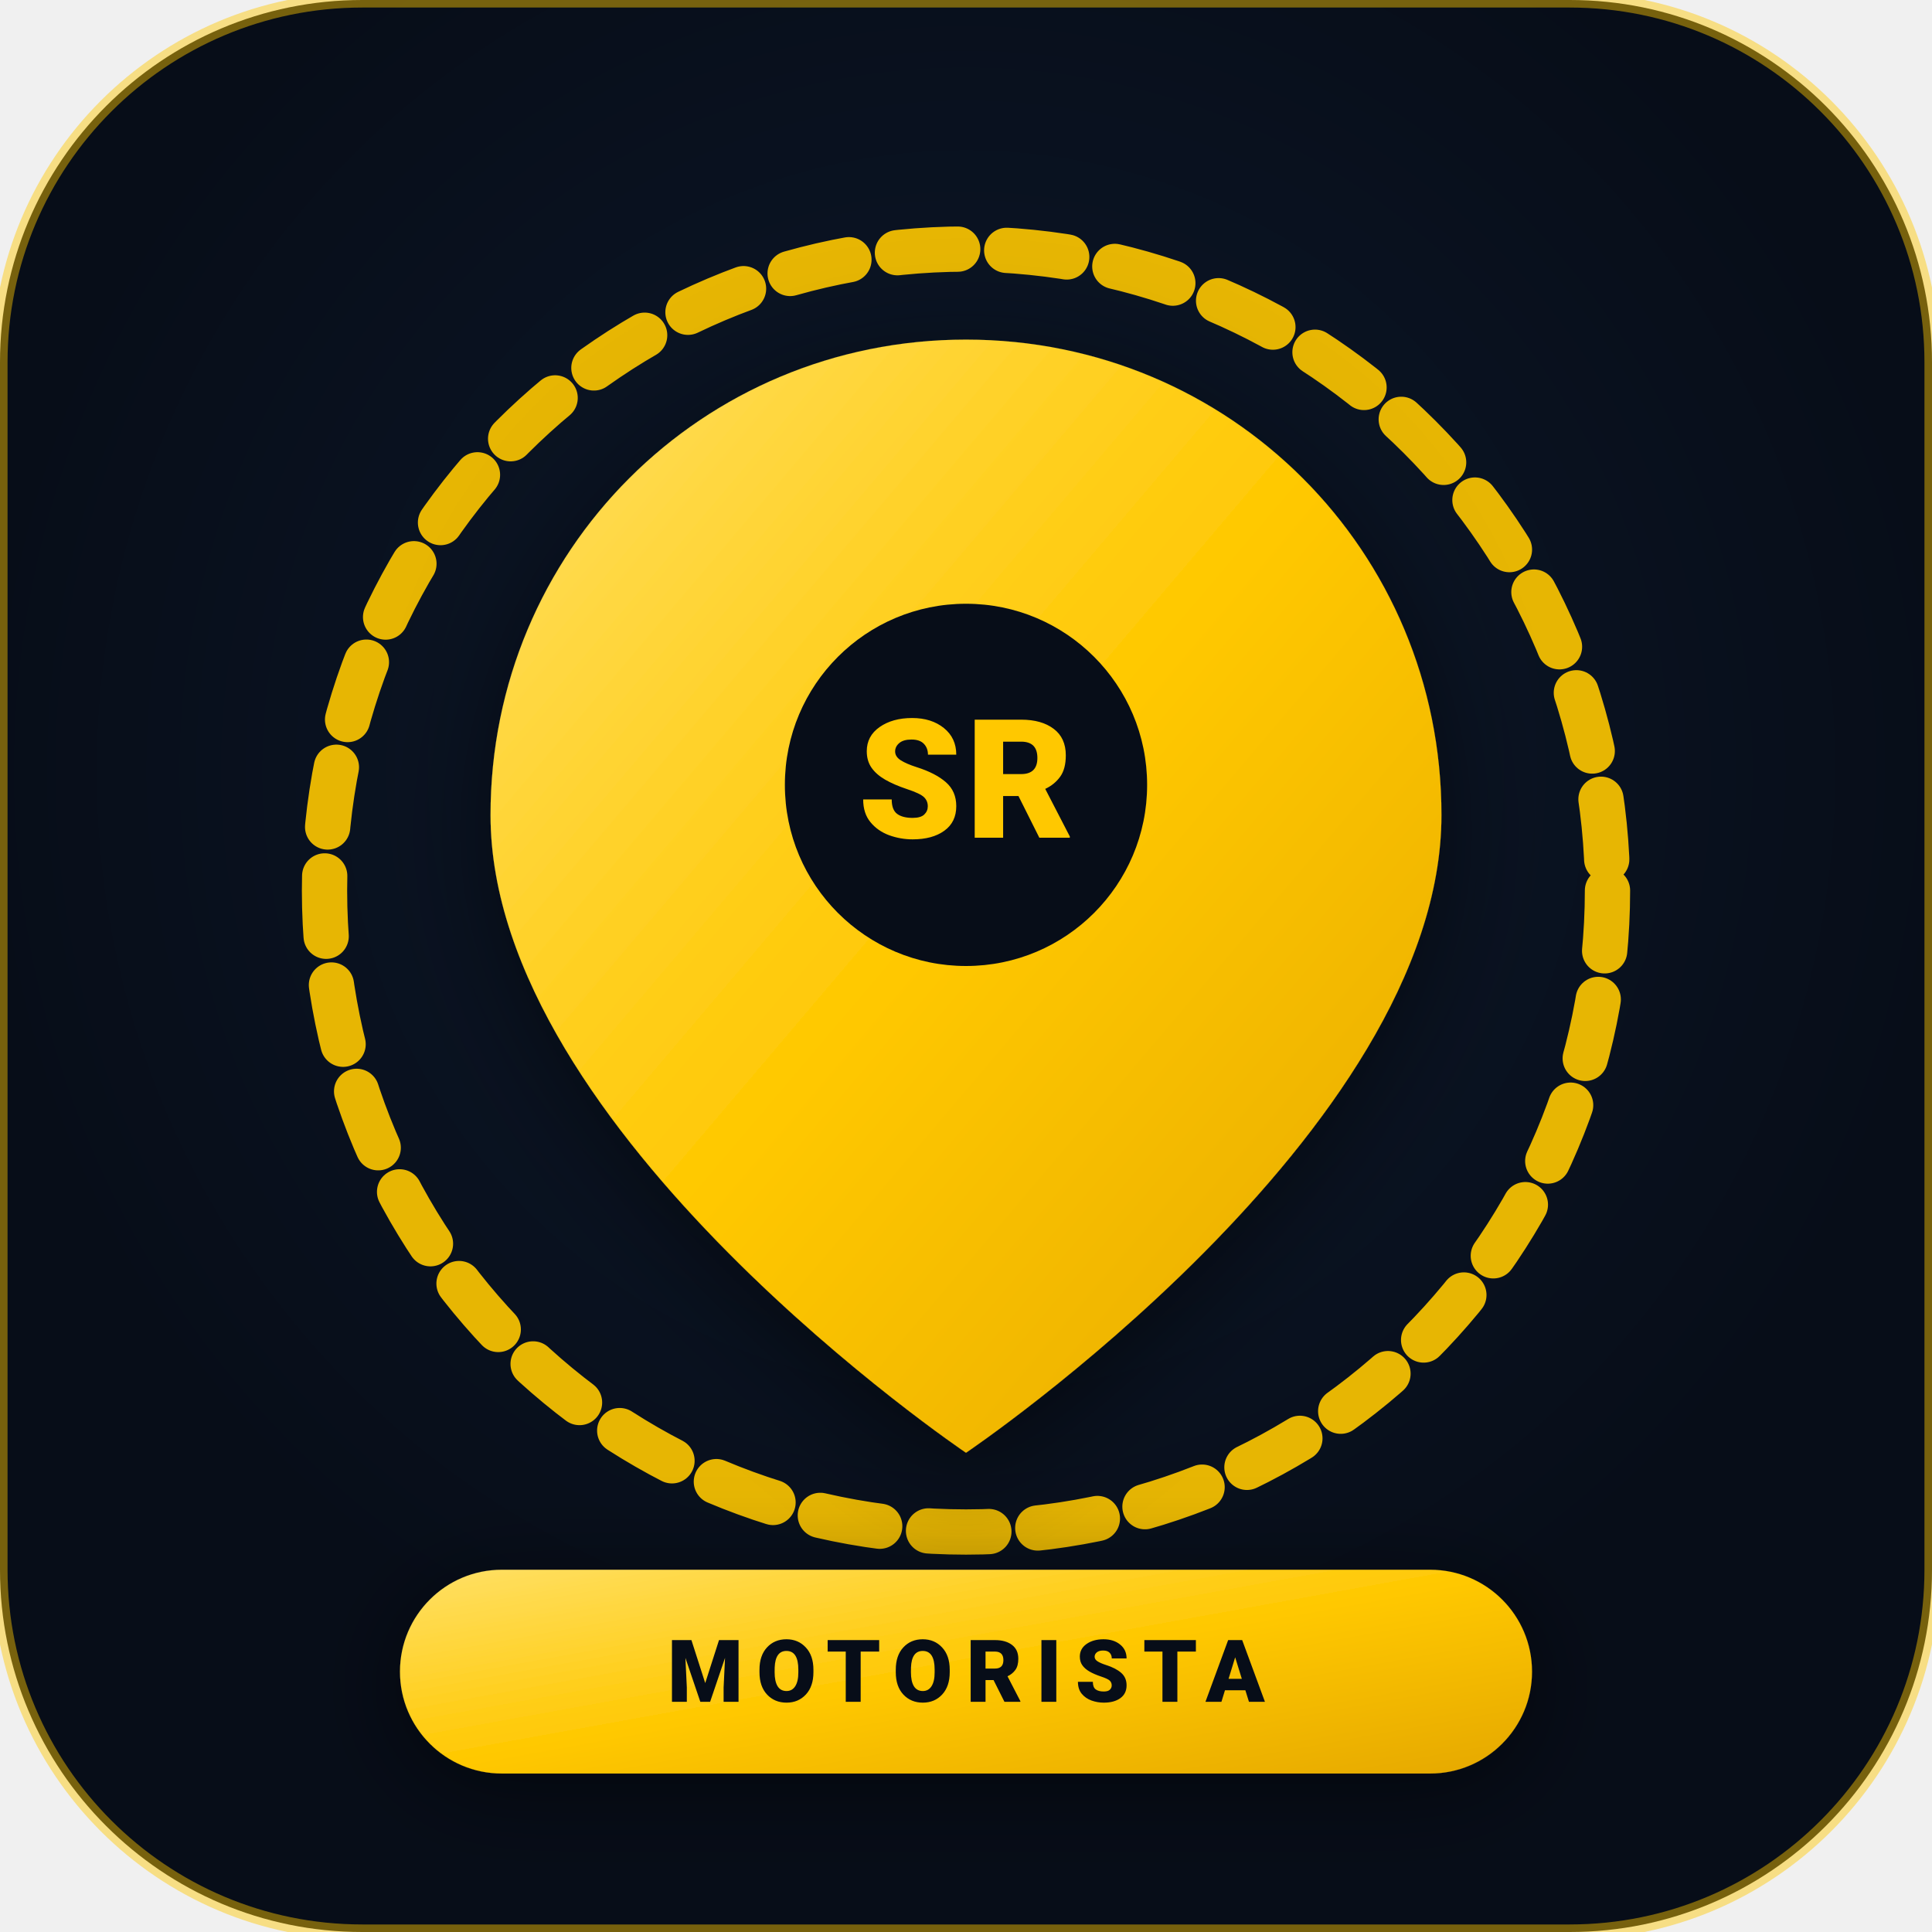
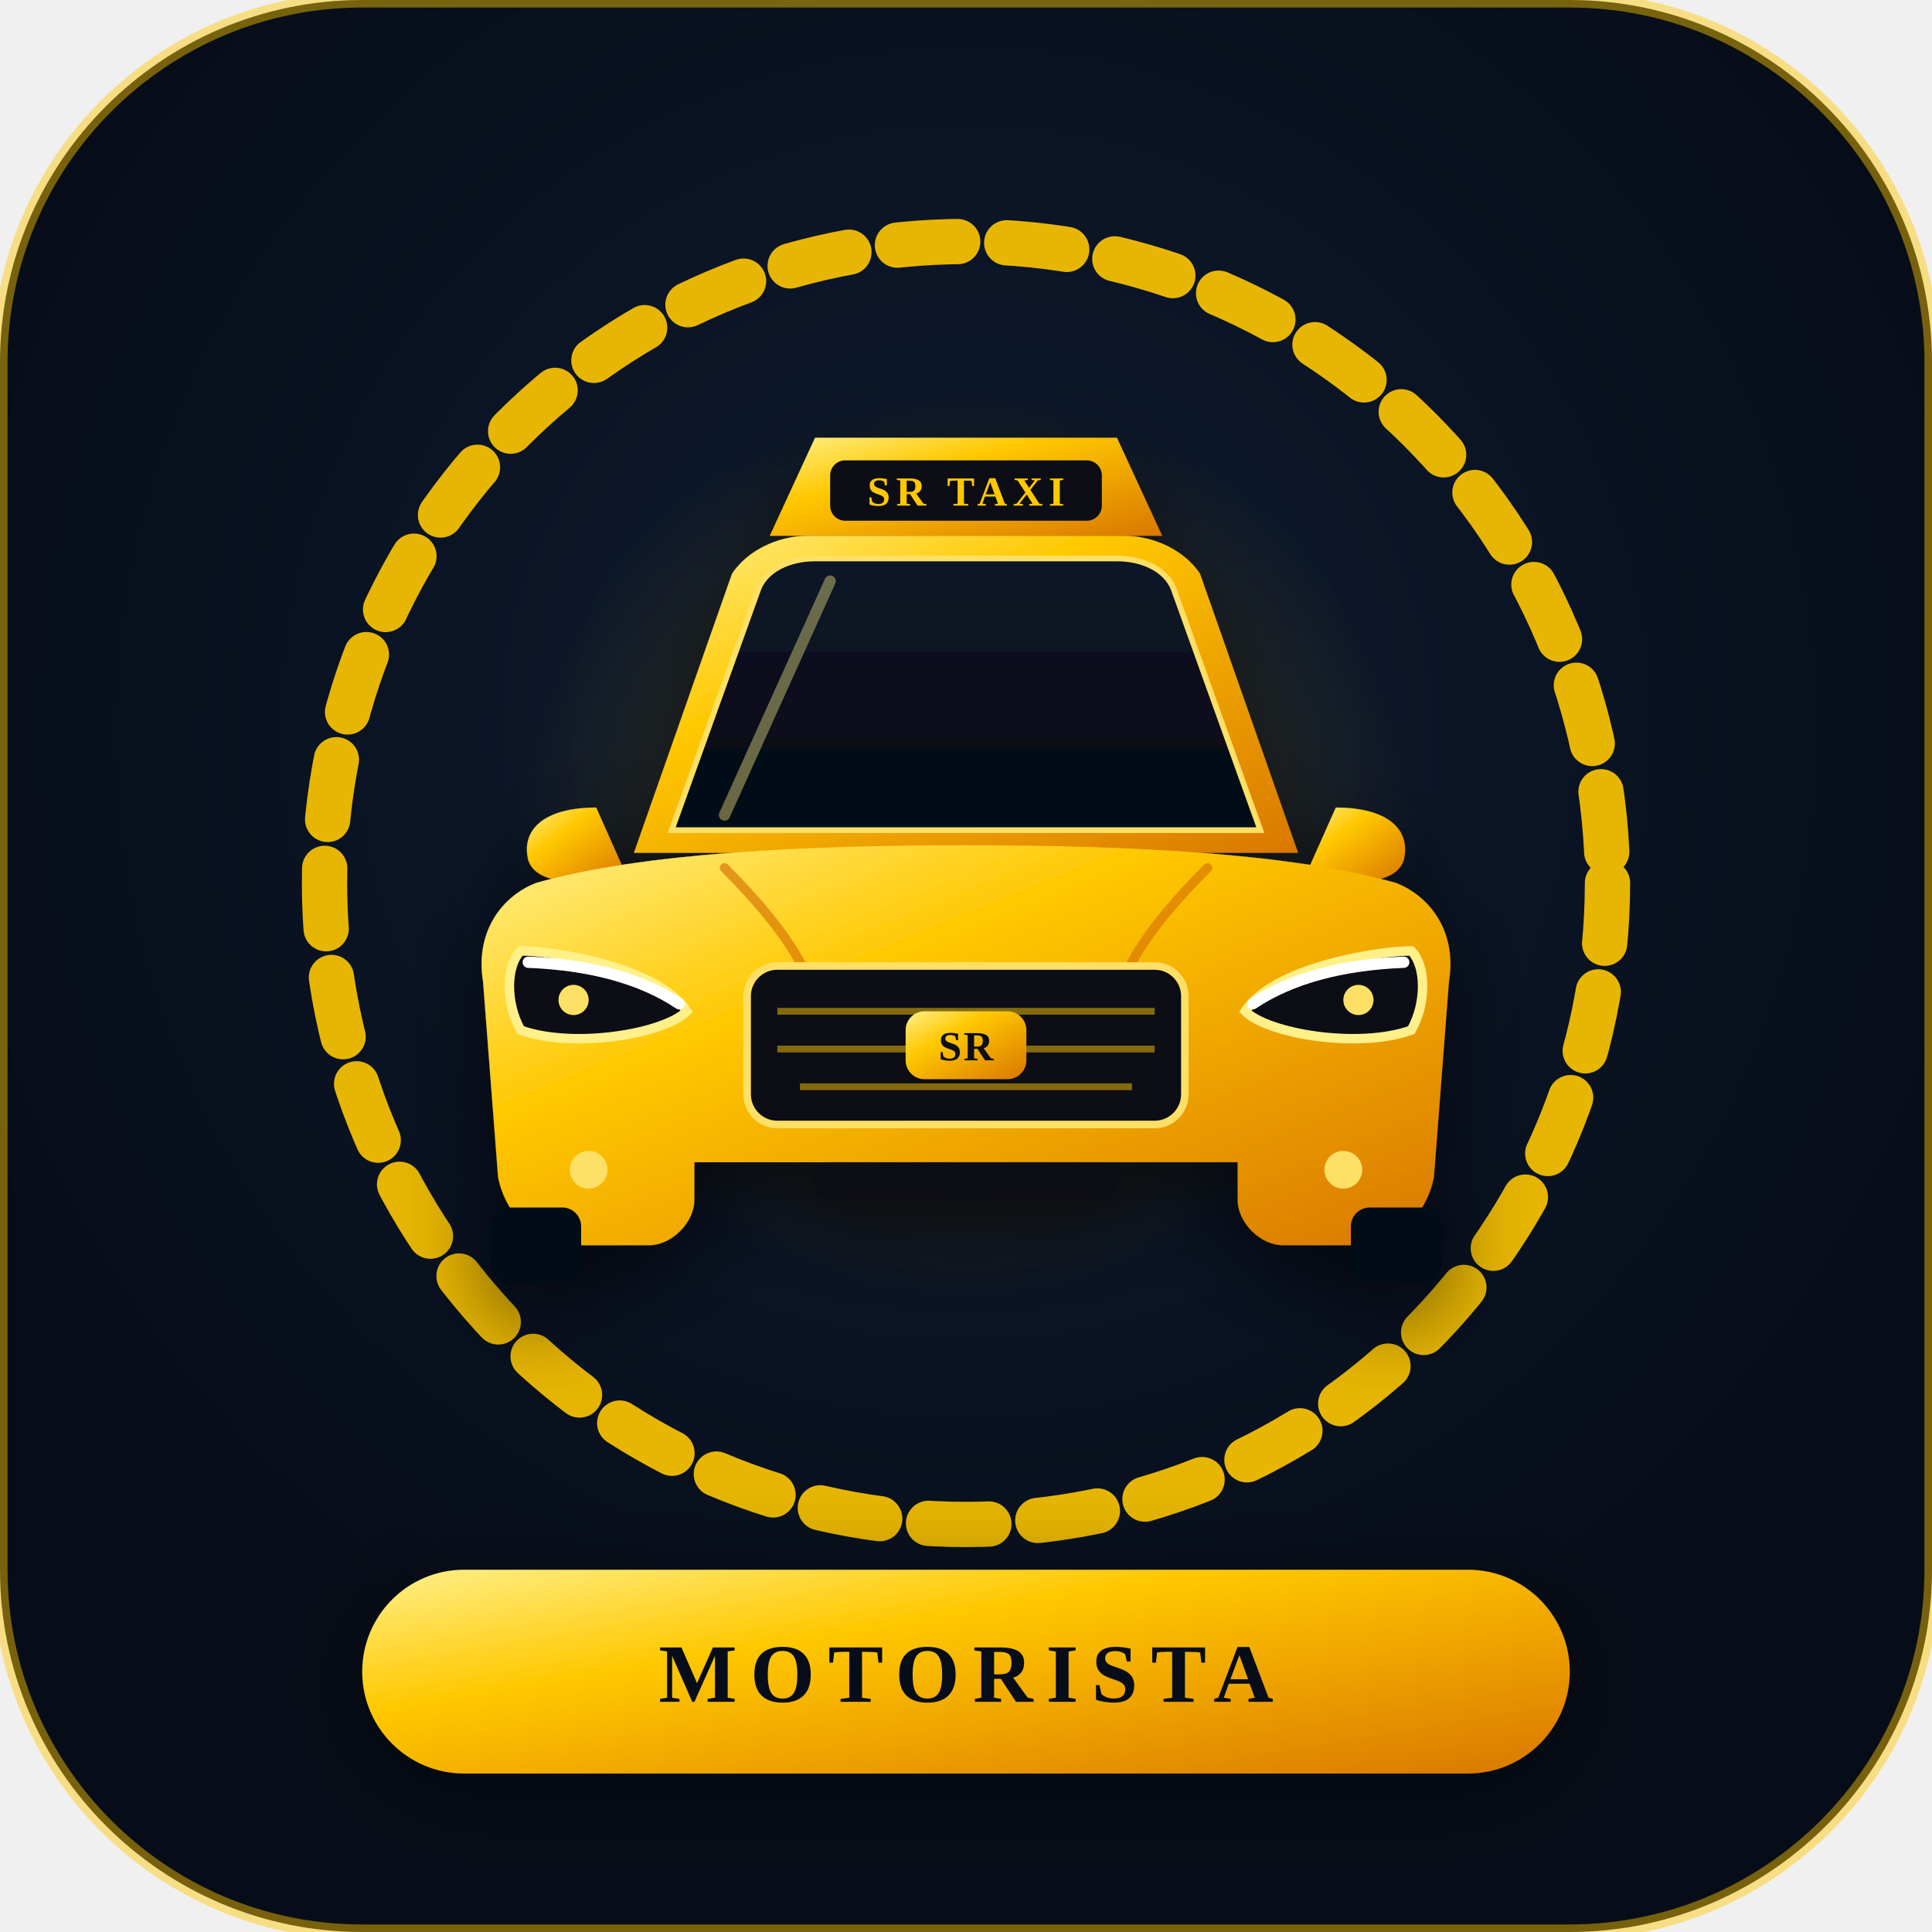
<svg xmlns="http://www.w3.org/2000/svg" viewBox="0 0 512 512" width="512" height="512">
  <defs>
    <linearGradient id="goldGrad" x1="0%" y1="0%" x2="100%" y2="100%">
-       <stop offset="0%" stop-color="#FFE066" />
-       <stop offset="50%" stop-color="#FFC800" />
-       <stop offset="100%" stop-color="#E5A800" />
+       <stop offset="0%" stop-color="#FFF08A" />
+       <stop offset="35%" stop-color="#FFC800" />
+       <stop offset="100%" stop-color="#D97706" />
    </linearGradient>
-     <radialGradient id="bgGrad" cx="50%" cy="40%" r="60%">
-       <stop offset="0%" stop-color="#0D192C" />
+     <linearGradient id="glassGrad" x1="0%" y1="0%" x2="0%" y2="100%">
+       <stop offset="0%" stop-color="#0A1628" />
+       <stop offset="100%" stop-color="#050912" />
+     </linearGradient>
+     <radialGradient id="bgGrad" cx="50%" cy="38%" r="65%">
+       <stop offset="0%" stop-color="#0F1C32" />
      <stop offset="85%" stop-color="#070D18" />
    </radialGradient>
+     <radialGradient id="glowGrad" cx="50%" cy="50%" r="50%">
+       <stop offset="0%" stop-color="#FFC800" stop-opacity="0.28" />
+       <stop offset="100%" stop-color="#FFC800" stop-opacity="0" />
+     </radialGradient>
+     <filter id="shadow" x="-20%" y="-20%" width="140%" height="140%">
+       <feDropShadow dx="0" dy="8" stdDeviation="12" flood-color="#000000" flood-opacity="0.65" />
+     </filter>
  </defs>
  <rect x="0" y="0" width="512" height="512" rx="96" fill="url(#bgGrad)" stroke="#FFC800" stroke-width="4" stroke-opacity="0.45" />
-   <circle cx="256" cy="236" r="170" fill="none" stroke="#FFC800" stroke-width="12" stroke-dasharray="16 13" stroke-linecap="round" opacity="0.9" />
-   <path d="M256 90 C186 90 130 146 130 216 C130 300 256 385 256 385 C256 385 382 300 382 216 C382 146 326 90 256 90 Z" fill="url(#goldGrad)" filter="drop-shadow(0 6px 14px rgba(0,0,0,0.5))" />
-   <circle cx="256" cy="208" r="48" fill="#070D18" />
-   <text x="256" y="222" fill="#FFC800" font-size="44" font-weight="900" text-anchor="middle" font-family="-apple-system, BlinkMacSystemFont, 'Segoe UI', Roboto, sans-serif" letter-spacing="1">SR</text>
-   <rect x="106" y="416" width="300" height="54" rx="27" fill="url(#goldGrad)" filter="drop-shadow(0 4px 12px rgba(0,0,0,0.5))" />
-   <text x="256" y="451" fill="#070D18" font-size="23" font-weight="900" text-anchor="middle" font-family="-apple-system, BlinkMacSystemFont, 'Segoe UI', Roboto, sans-serif" letter-spacing="3.5">MOTORISTA</text>
+   <circle cx="256" cy="234" r="170" fill="none" stroke="#FFC800" stroke-width="12" stroke-dasharray="16 13" stroke-linecap="round" opacity="0.9" />
+   <circle cx="256" cy="225" r="120" fill="url(#glowGrad)" />
+   <g filter="url(#shadow)">
+     <path d="M216 116 L296 116 L308 142 L204 142 Z" fill="url(#goldGrad)" />
+     <rect x="220" y="122" width="72" height="16" rx="4" fill="#070D18" />
+     <text x="256" y="134" fill="#FFC800" font-size="11" font-weight="900" text-anchor="middle" letter-spacing="1.5">SR TAXI</text>
+     <rect x="238" y="142" width="36" height="6" rx="2" fill="#D97706" />
+     <path d="M168 226 L194 152 C198 146 206 142 214 142 L298 142 C306 142 314 146 318 152 L344 226 Z" fill="url(#goldGrad)" />
+     <path d="M178 220 L201 156 C203 151 209 148 216 148 L296 148 C303 148 309 151 311 156 L334 220 Z" fill="url(#glassGrad)" stroke="#FFE066" stroke-width="1.5" />
+     <line x1="220" y1="154" x2="192" y2="216" stroke="#FFF08A" stroke-width="3" stroke-linecap="round" opacity="0.4" />
+     <path d="M158 214 C144 214 138 220 140 228 C142 234 152 235 166 232 Z" fill="url(#goldGrad)" />
+     <path d="M354 214 C368 214 374 220 372 228 C370 234 360 235 346 232 Z" fill="url(#goldGrad)" />
+     <path d="M142 234 C132 238 126 248 128 260 L132 312 C134 322 142 330 152 330 L172 330 C178 330 184 324 184 318 L184 308 L328 308 L328 318 C328 324 334 330 340 330 L360 330 C370 330 378 322 380 312 L384 260 C386 248 380 238 370 234 C342 226 298 224 256 224 C214 224 170 226 142 234 Z" fill="url(#goldGrad)" />
+     <path d="M192 230 C210 248 216 260 216 268" fill="none" stroke="#D97706" stroke-width="2.5" stroke-linecap="round" opacity="0.7" />
+     <path d="M320 230 C302 248 296 260 296 268" fill="none" stroke="#D97706" stroke-width="2.5" stroke-linecap="round" opacity="0.7" />
+     <path d="M138 252 C146 252 174 256 182 268 C176 274 152 278 138 273 C134 266 134 256 138 252 Z" fill="#070D18" stroke="#FFF08A" stroke-width="2.5" />
+     <path d="M374 252 C366 252 338 256 330 268 C336 274 360 278 374 273 C378 266 378 256 374 252 Z" fill="#070D18" stroke="#FFF08A" stroke-width="2.5" />
+     <path d="M140 255 Q165 256 180 266" fill="none" stroke="#FFFFFF" stroke-width="3" stroke-linecap="round" />
+     <path d="M372 255 Q347 256 332 266" fill="none" stroke="#FFFFFF" stroke-width="3" stroke-linecap="round" />
+     <circle cx="152" cy="265" r="4" fill="#FFE066" />
+     <circle cx="360" cy="265" r="4" fill="#FFE066" />
+     <rect x="198" y="256" width="116" height="42" rx="8" fill="#070D18" stroke="#FFE066" stroke-width="2" />
+     <line x1="206" y1="268" x2="306" y2="268" stroke="#FFC800" stroke-width="1.8" opacity="0.5" />
+     <line x1="206" y1="278" x2="306" y2="278" stroke="#FFC800" stroke-width="1.8" opacity="0.5" />
+     <line x1="212" y1="288" x2="300" y2="288" stroke="#FFC800" stroke-width="1.8" opacity="0.5" />
+     <rect x="240" y="268" width="32" height="18" rx="5" fill="url(#goldGrad)" />
+     <text x="256" y="281" fill="#070D18" font-size="11" font-weight="900" text-anchor="middle" letter-spacing="0.5">SR</text>
+     <rect x="216" y="308" width="80" height="10" rx="4" fill="#070D18" />
+     <circle cx="156" cy="310" r="5" fill="#FFE066" />
+     <circle cx="356" cy="310" r="5" fill="#FFE066" />
+     <rect x="130" y="320" width="24" height="20" rx="5" fill="#030712" />
+     <rect x="358" y="320" width="24" height="20" rx="5" fill="#030712" />
+   </g>
+   <rect x="96" y="416" width="320" height="54" rx="27" fill="url(#goldGrad)" filter="drop-shadow(0 4px 12px rgba(0,0,0,0.5))" />
+   <text x="256" y="451" fill="#070D18" font-size="22" font-weight="900" text-anchor="middle" letter-spacing="3.5">MOTORISTA</text>
</svg>
